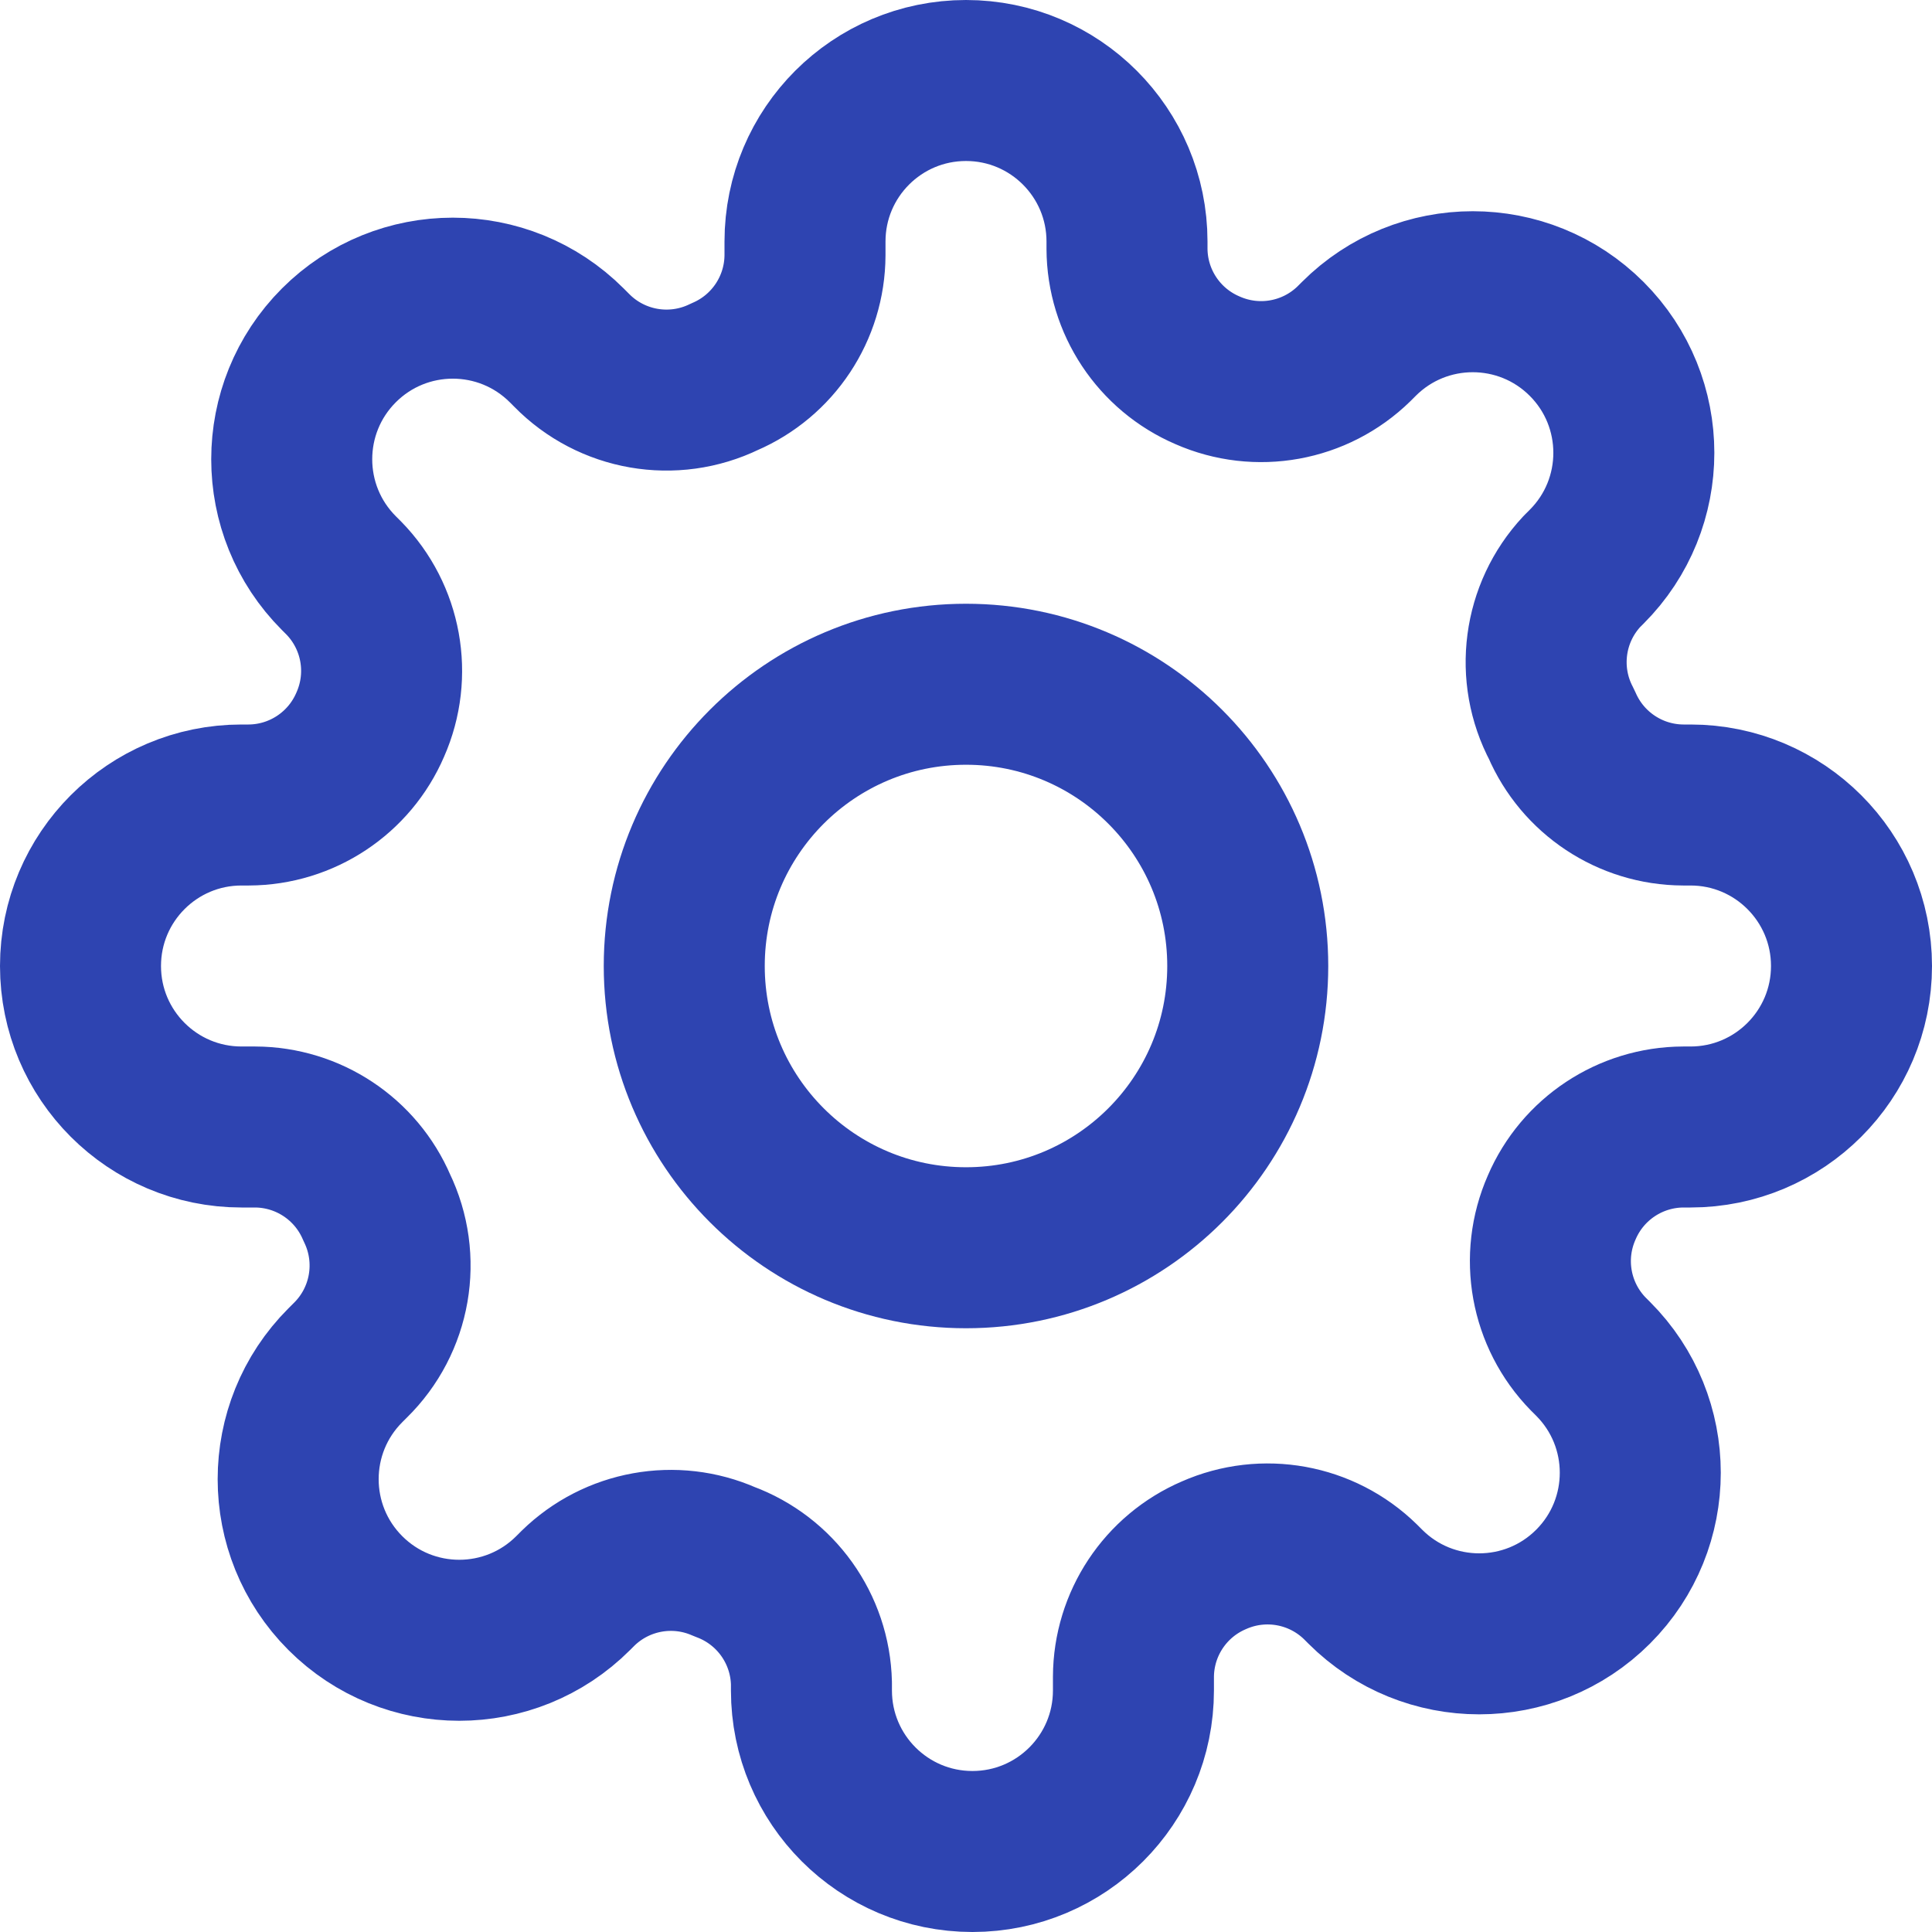
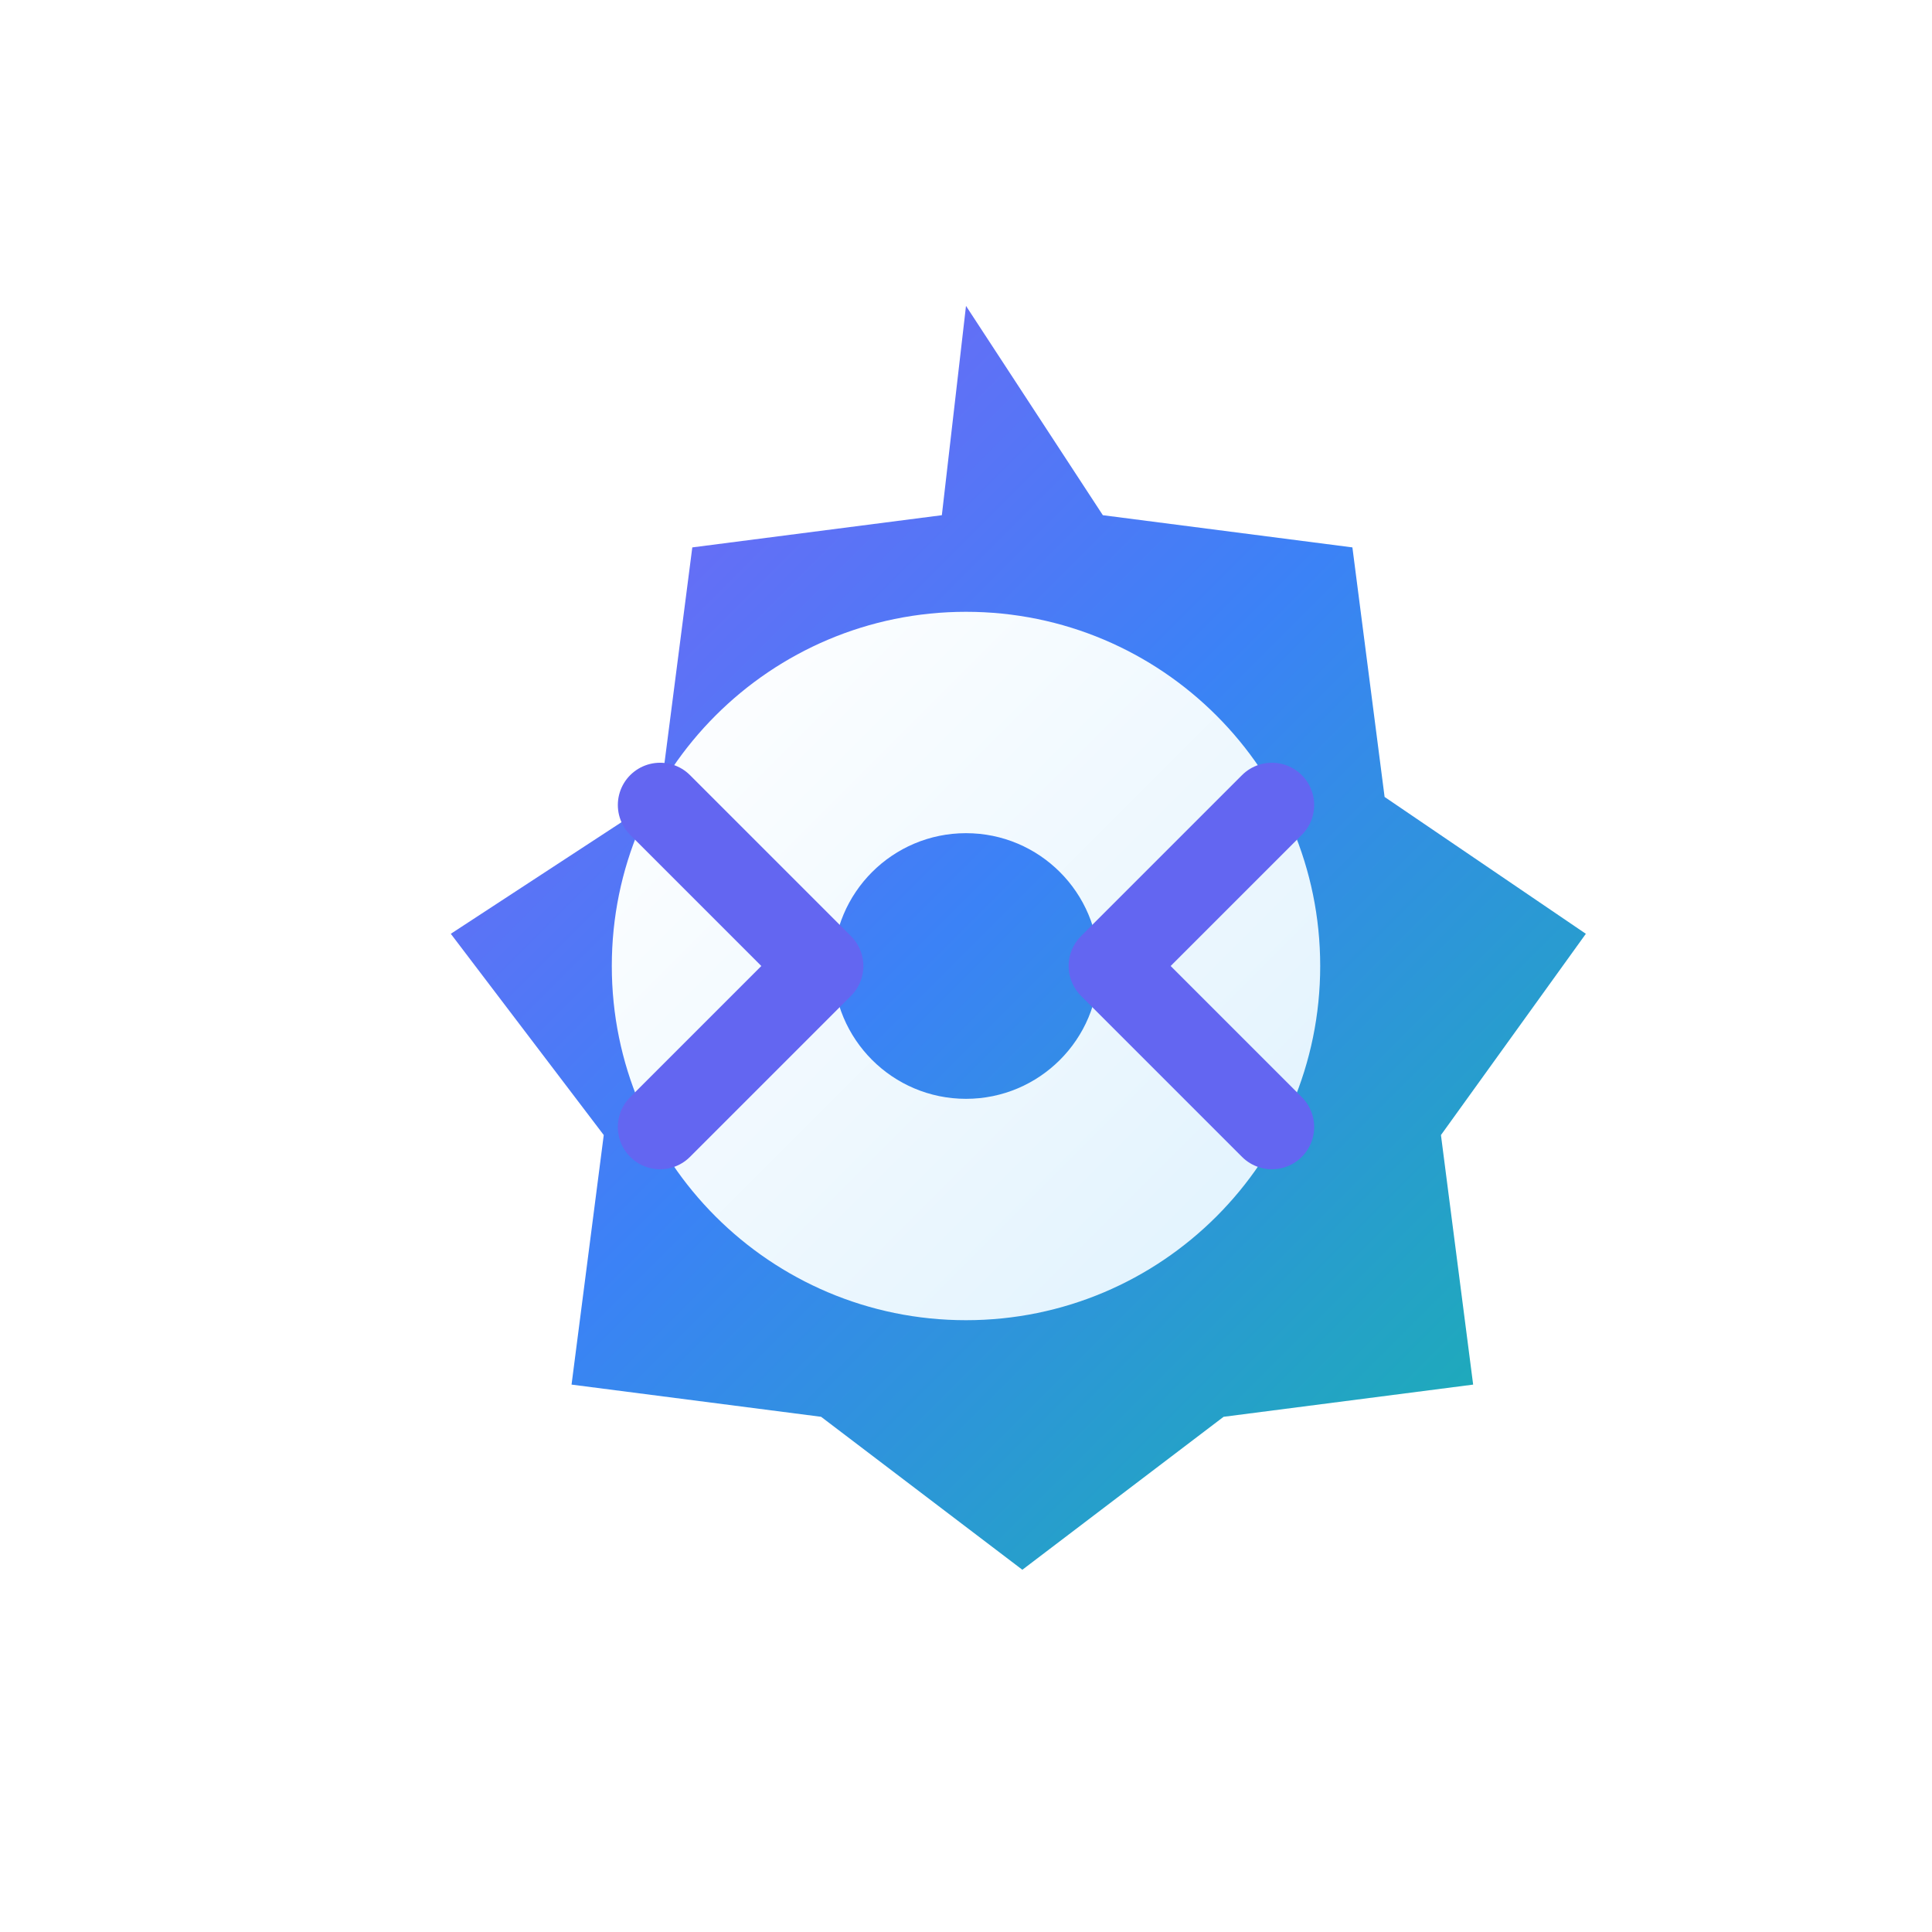
- <svg xmlns="http://www.w3.org/2000/svg" viewBox="0 0 24 24" fill="none" stroke="#2e44b1" stroke-width="2" stroke-linecap="round" stroke-linejoin="round">
-   <path d="M12 15.5A3.5 3.5 0 1 0 12 8.5a3.5 3.5 0 0 0 0 7Z" />
-   <path d="M19.4 15a1.65 1.65 0 0 0 .33 1.82l.06.06a2 2 0 0 1-2.83 2.83l-.06-.06a1.65 1.65 0 0 0-1.82-.33 1.65 1.65 0 0 0-1 1.51V21a2 2 0 0 1-4 0v-.09A1.65 1.65 0 0 0 9 19.4a1.65 1.65 0 0 0-1.82.33l-.06.06a2 2 0 0 1-2.83-2.83l.06-.06A1.65 1.65 0 0 0 4.68 15a1.65 1.65 0 0 0-1.51-1H3a2 2 0 0 1 0-4h.09A1.65 1.65 0 0 0 4.6 9a1.65 1.65 0 0 0-.33-1.82l-.06-.06a2 2 0 0 1 2.83-2.83l.06.06A1.65 1.65 0 0 0 9 4.68a1.65 1.65 0 0 0 1-1.51V3a2 2 0 0 1 4 0v.09a1.65 1.65 0 0 0 1 1.51 1.65 1.65 0 0 0 1.82-.33l.06-.06a2 2 0 0 1 2.83 2.83l-.06.06A1.65 1.65 0 0 0 19.4 9a1.65 1.65 0 0 0 1.51 1H21a2 2 0 0 1 0 4h-.09a1.65 1.65 0 0 0-1.51 1Z" />
+ <svg xmlns="http://www.w3.org/2000/svg" viewBox="0 0 24 24" fill="none">
+   <defs>
+     <linearGradient id="g" x1="4" y1="4" x2="20" y2="20" gradientUnits="userSpaceOnUse">
+       <stop stop-color="#8b5cf6" />
+       <stop offset=".48" stop-color="#3b82f6" />
+       <stop offset="1" stop-color="#14b8a6" />
+     </linearGradient>
+     <linearGradient id="c" x1="8" y1="8" x2="16" y2="16" gradientUnits="userSpaceOnUse">
+       <stop stop-color="#ffffff" />
+       <stop offset="1" stop-color="#e0f2fe" />
+     </linearGradient>
+   </defs>
+   <path d="m12 3.8 1.7 2.6 3.1.4.4 3.1 2.5 1.7-1.8 2.5.4 3.1-3.1.4-2.5 1.9-2.5-1.9-3.1-.4.4-3.1-1.9-2.5 2.6-1.7.4-3.1 3.1-.4L12 3.8Z" fill="url(#g)" />
+   <circle cx="12" cy="12" r="4.4" fill="url(#c)" />
+   <circle cx="12" cy="12" r="1.65" fill="url(#g)" />
+   <path d="m8.2 10 2 2-2 2M15.8 10l-2 2 2 2" stroke="#6366f1" stroke-width="1.05" stroke-linecap="round" stroke-linejoin="round" />
</svg>
